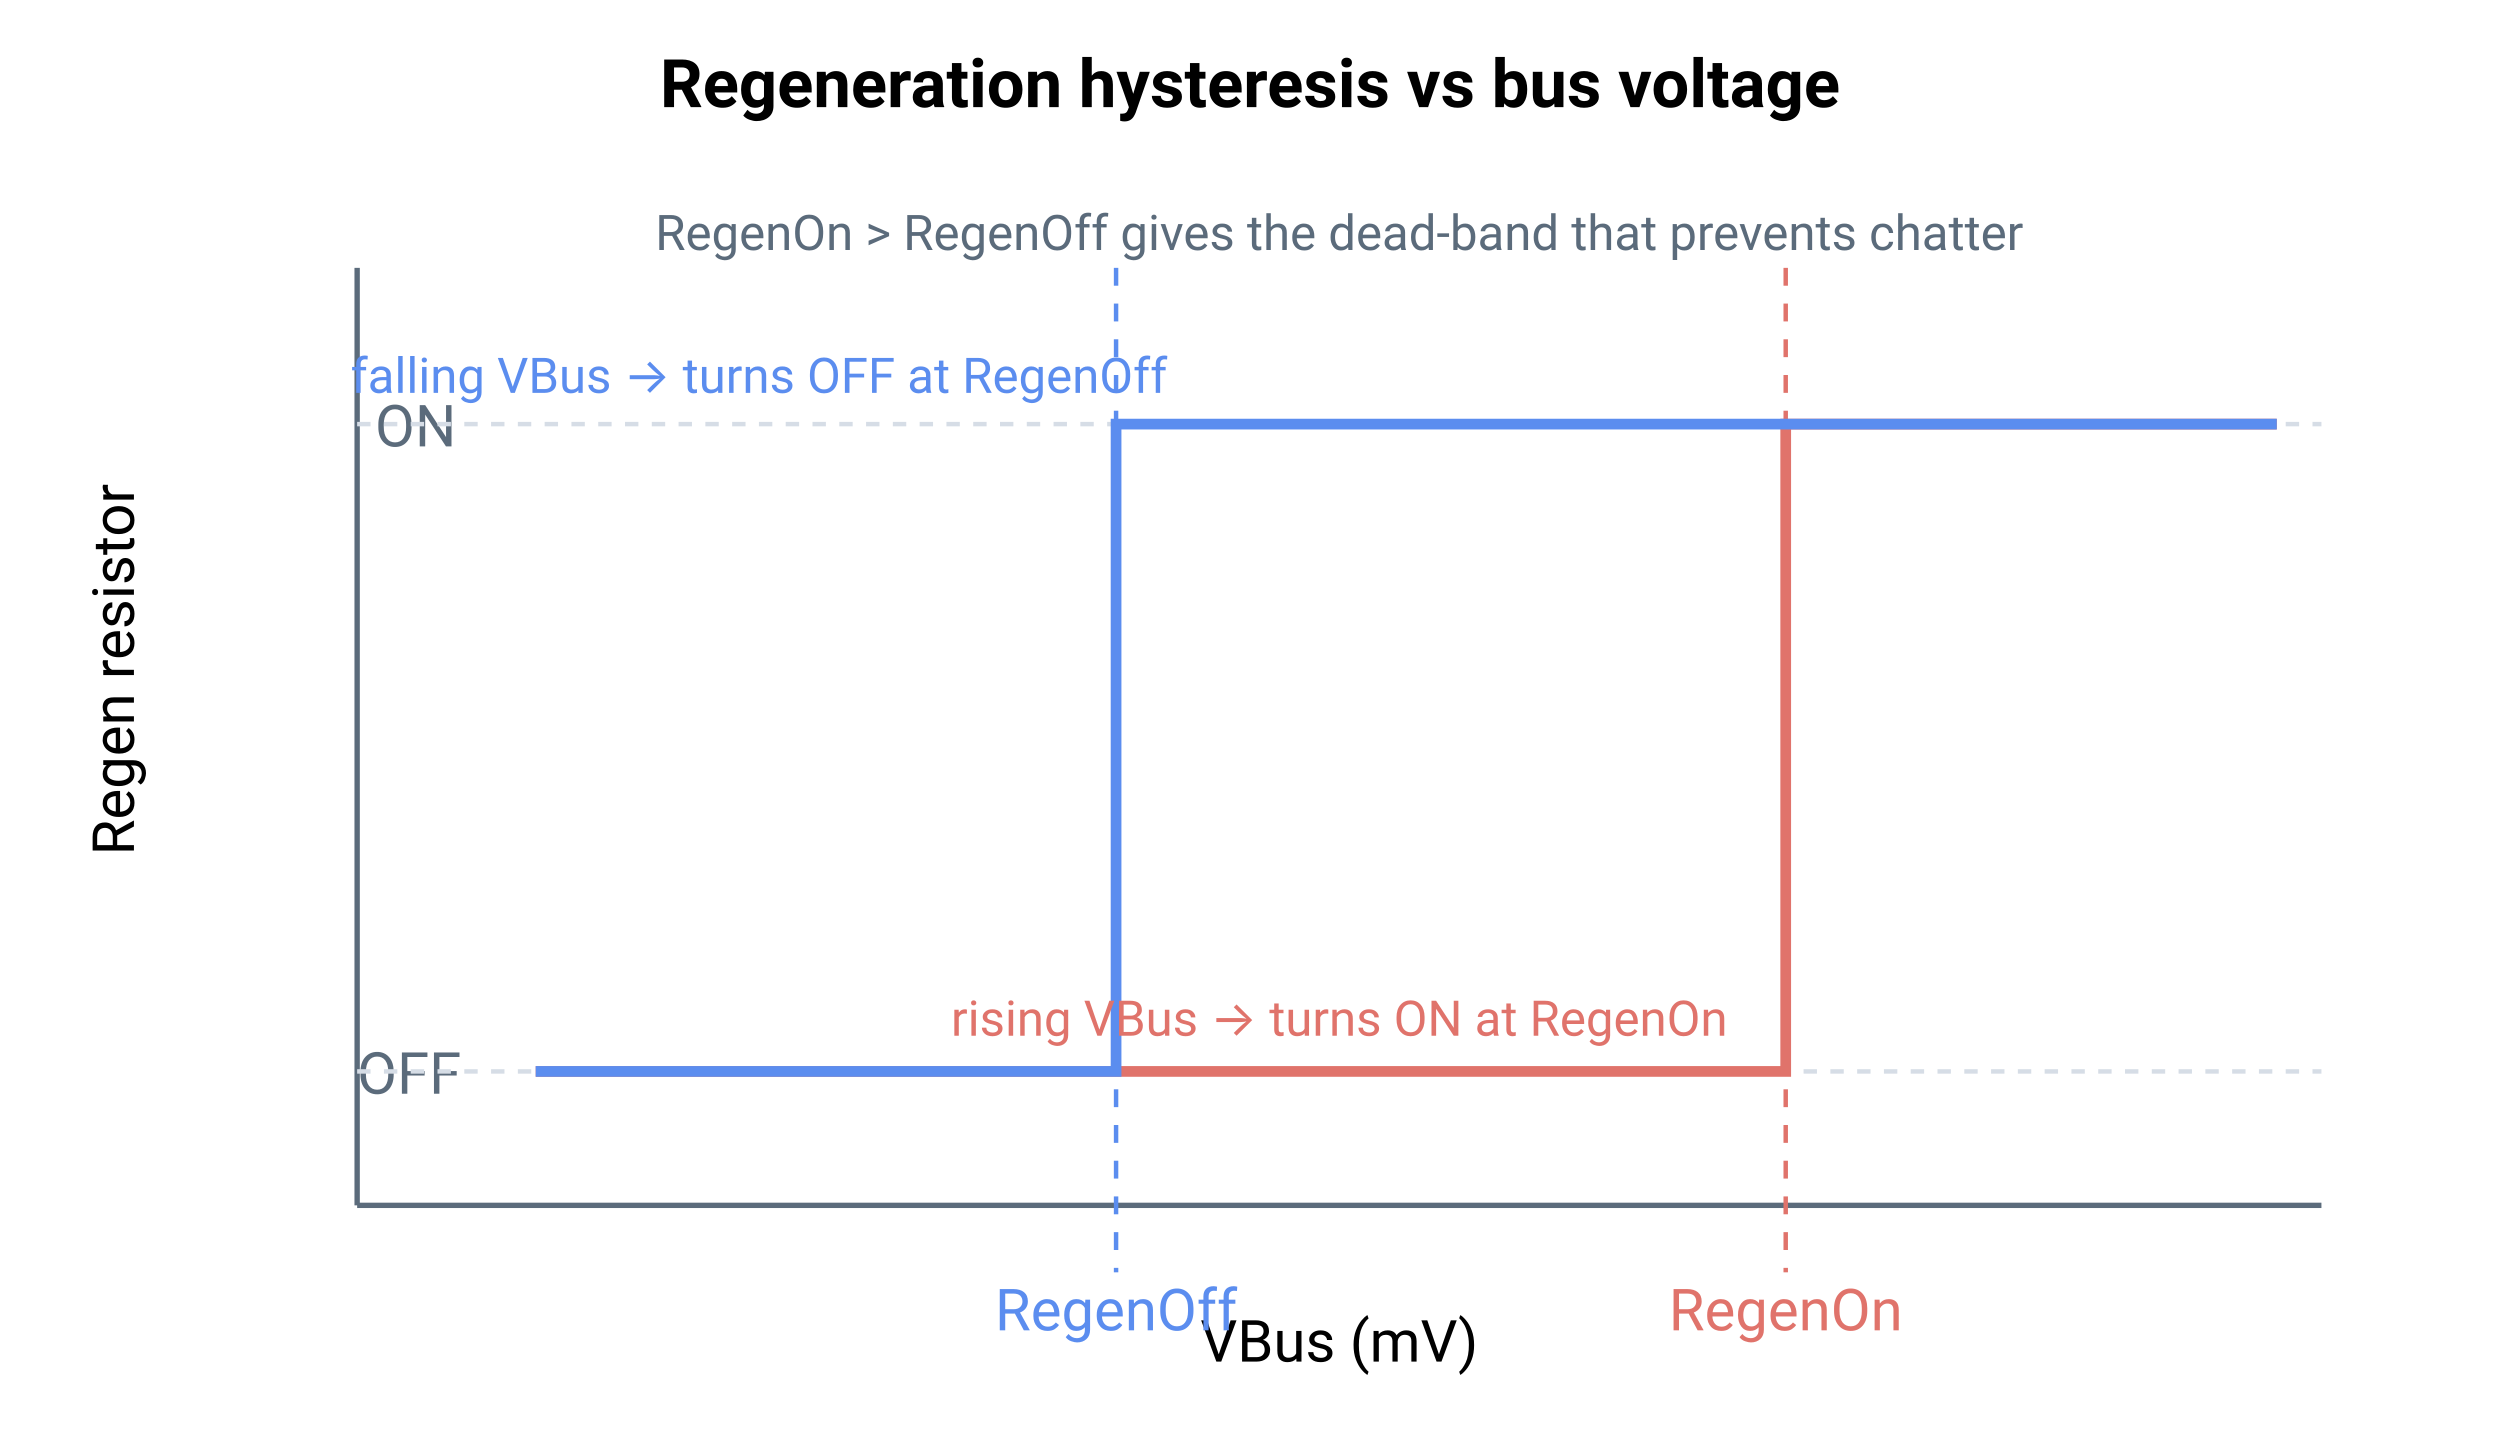
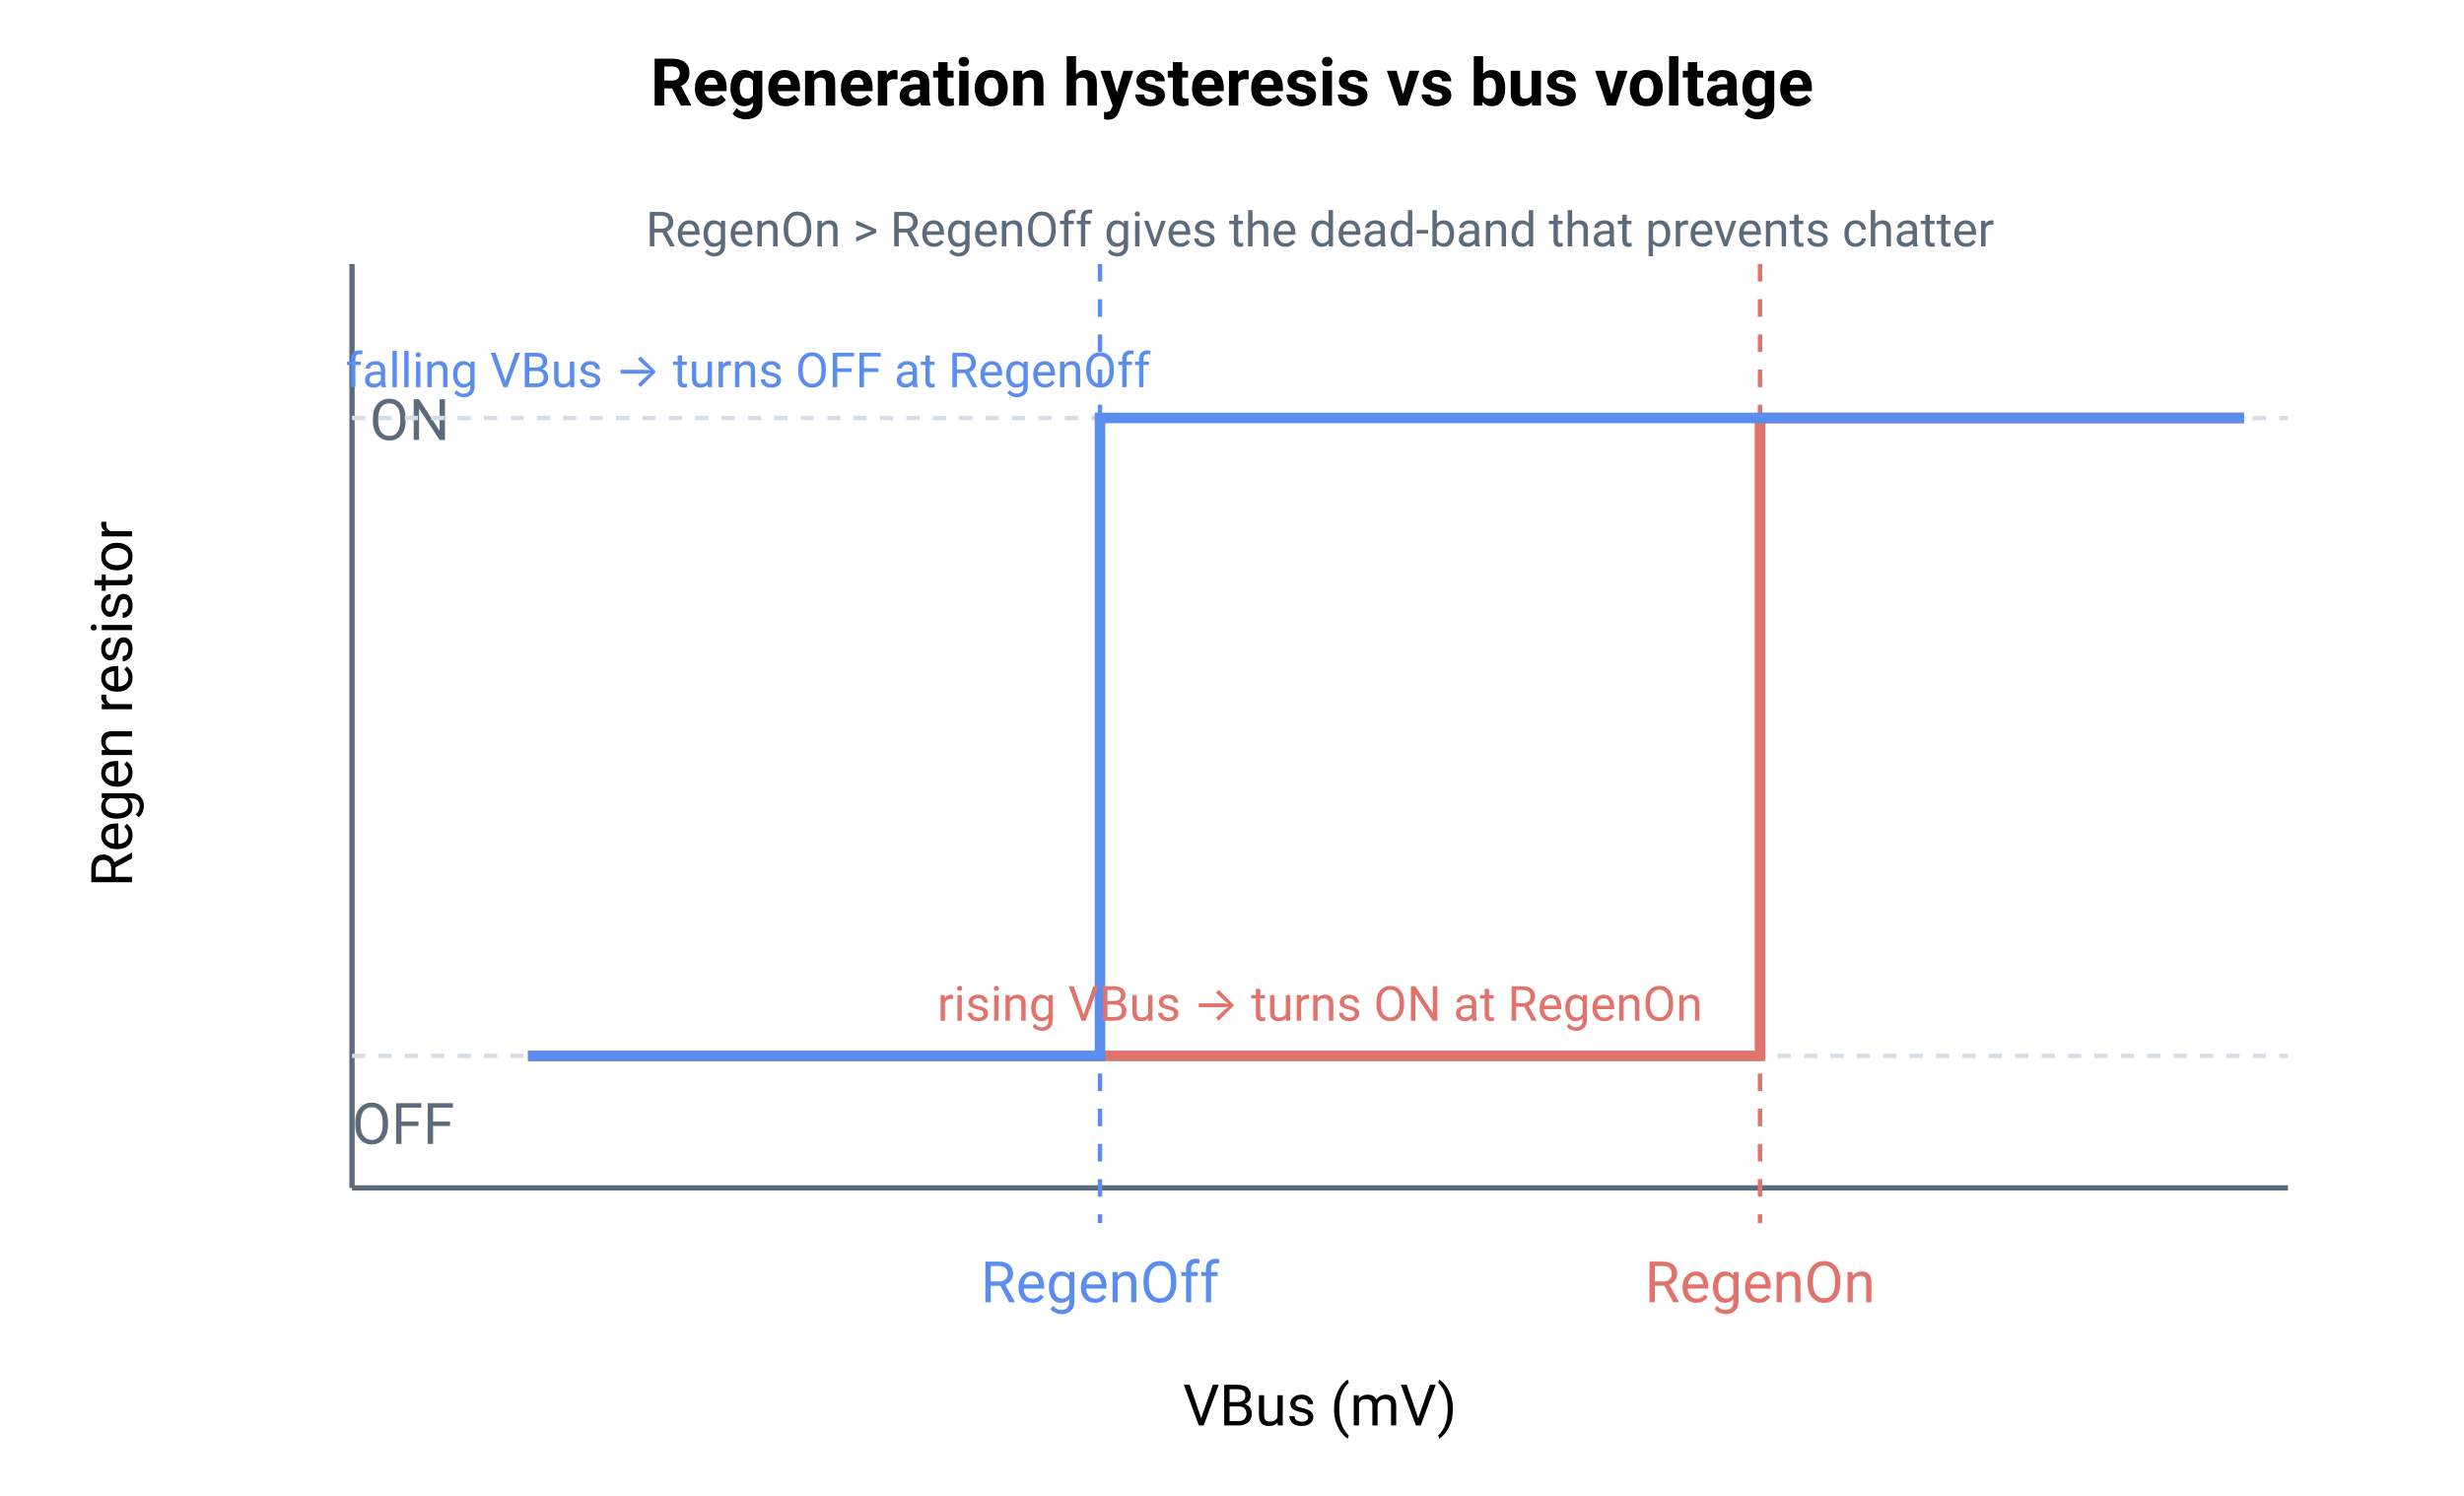
- <svg xmlns="http://www.w3.org/2000/svg" width="560" height="320" viewBox="0 0 560 320" font-family="-apple-system,Segoe UI,Roboto,sans-serif" font-size="13">
+ <svg xmlns="http://www.w3.org/2000/svg" width="560" height="340" viewBox="0 0 560 340" font-family="-apple-system,Segoe UI,Roboto,sans-serif" font-size="13" role="img" aria-label="Regeneration switches ON when VBus rises through RegenOn and OFF when VBus falls back through RegenOff; the gap RegenOn minus RegenOff is the dead-band that prevents chatter.">
  <text x="280" y="24" text-anchor="middle" font-size="15" font-weight="bold">Regeneration hysteresis vs bus voltage</text>
  <line x1="80" y1="270" x2="520" y2="270" stroke="#5b6b7b" stroke-width="1.2" />
  <line x1="80" y1="270" x2="80" y2="60" stroke="#5b6b7b" stroke-width="1.2" />
-   <text x="300" y="305" text-anchor="middle">VBus (mV)</text>
-   <text x="30" y="150" text-anchor="middle" transform="rotate(-90 30 150)">Regen resistor</text>
+   <text x="300" y="324" text-anchor="middle">VBus (mV)</text>
+   <text x="30" y="160" text-anchor="middle" transform="rotate(-90 30 160)">Regen resistor</text>
  <text x="84" y="100" fill="#5b6b7b">ON</text>
-   <text x="80" y="245" fill="#5b6b7b">OFF</text>
+   <text x="80" y="260" fill="#5b6b7b">OFF</text>
  <line x1="80" y1="95" x2="520" y2="95" stroke="#d6dde6" stroke-dasharray="3,3" />
  <line x1="80" y1="240" x2="520" y2="240" stroke="#d6dde6" stroke-dasharray="3,3" />
-   <line x1="250" y1="60" x2="250" y2="285" stroke="#5b8def" stroke-dasharray="4,4" />
-   <text x="250" y="298" text-anchor="middle" fill="#5b8def">RegenOff</text>
-   <line x1="400" y1="60" x2="400" y2="285" stroke="#e0736b" stroke-dasharray="4,4" />
-   <text x="400" y="298" text-anchor="middle" fill="#e0736b">RegenOn</text>
+   <line x1="250" y1="60" x2="250" y2="278" stroke="#5b8def" stroke-dasharray="4,4" />
+   <text x="250" y="296" text-anchor="middle" fill="#5b8def">RegenOff</text>
+   <line x1="400" y1="60" x2="400" y2="278" stroke="#e0736b" stroke-dasharray="4,4" />
+   <text x="400" y="296" text-anchor="middle" fill="#e0736b">RegenOn</text>
  <polyline points="120,240 400,240 400,95 510,95" fill="none" stroke="#e0736b" stroke-width="2.4" />
  <polyline points="510,95 250,95 250,240 120,240" fill="none" stroke="#5b8def" stroke-width="2.4" />
  <text x="300" y="232" text-anchor="middle" font-size="11" fill="#e0736b">rising VBus → turns ON at RegenOn</text>
  <text x="170" y="88" text-anchor="middle" font-size="11" fill="#5b8def">falling VBus → turns OFF at RegenOff</text>
  <text x="300" y="56" text-anchor="middle" font-size="11" fill="#5b6b7b">RegenOn &gt; RegenOff gives the dead-band that prevents chatter</text>
</svg>
